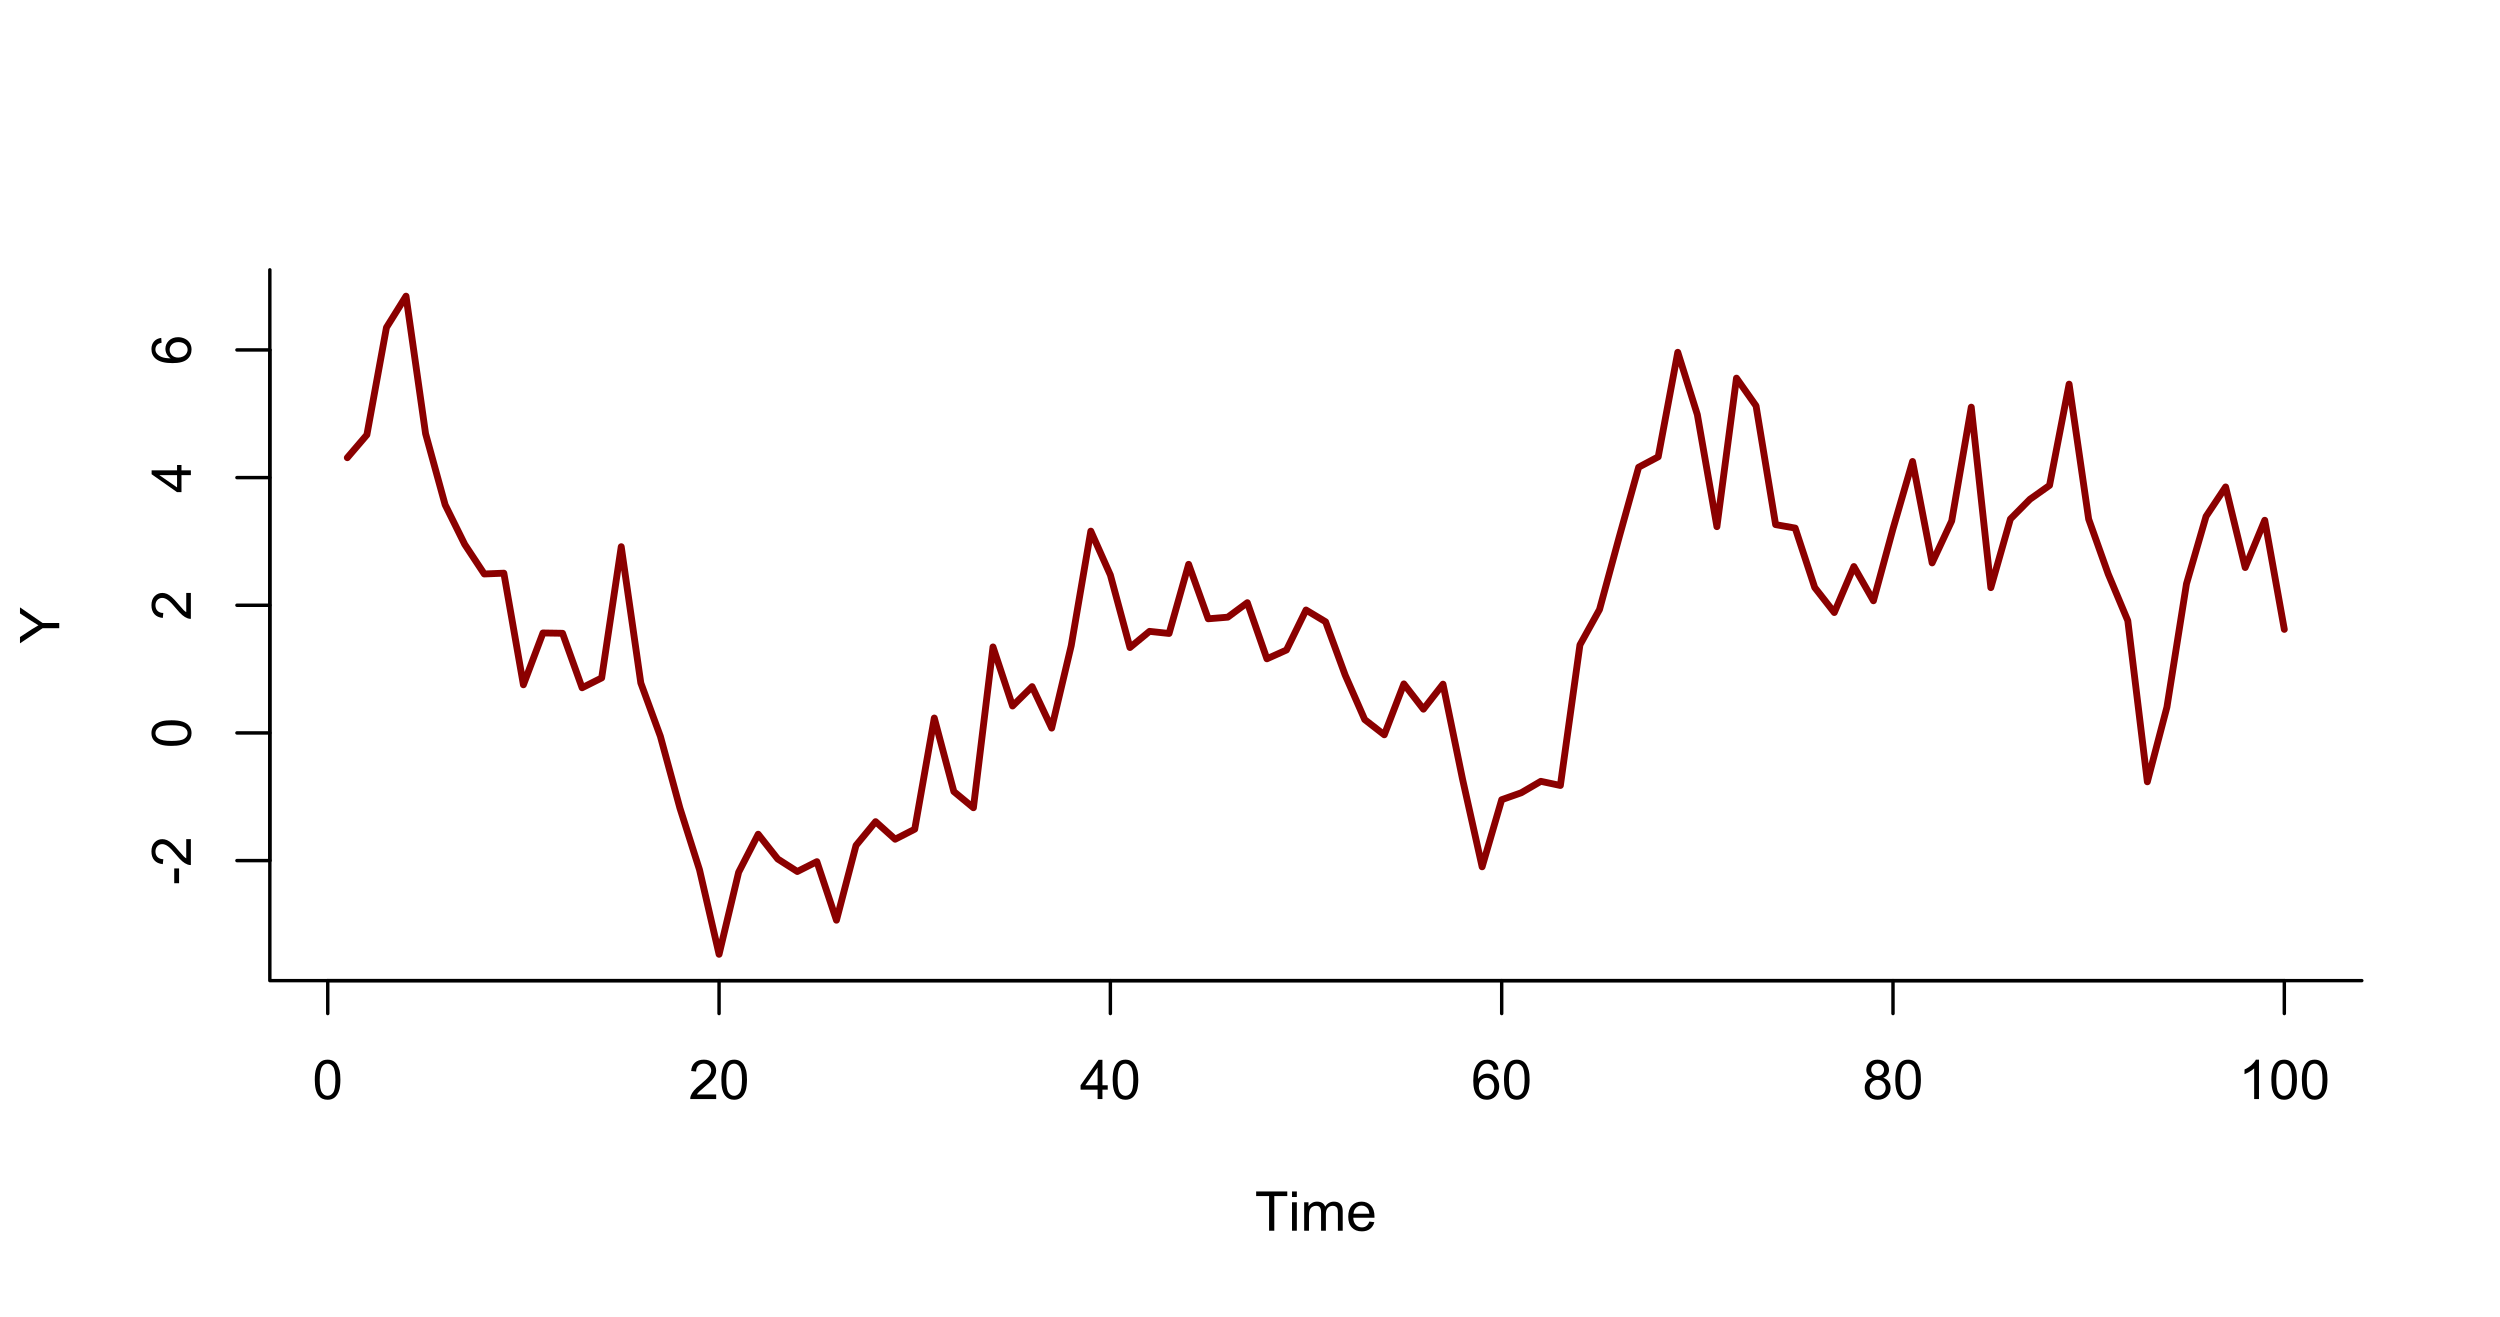
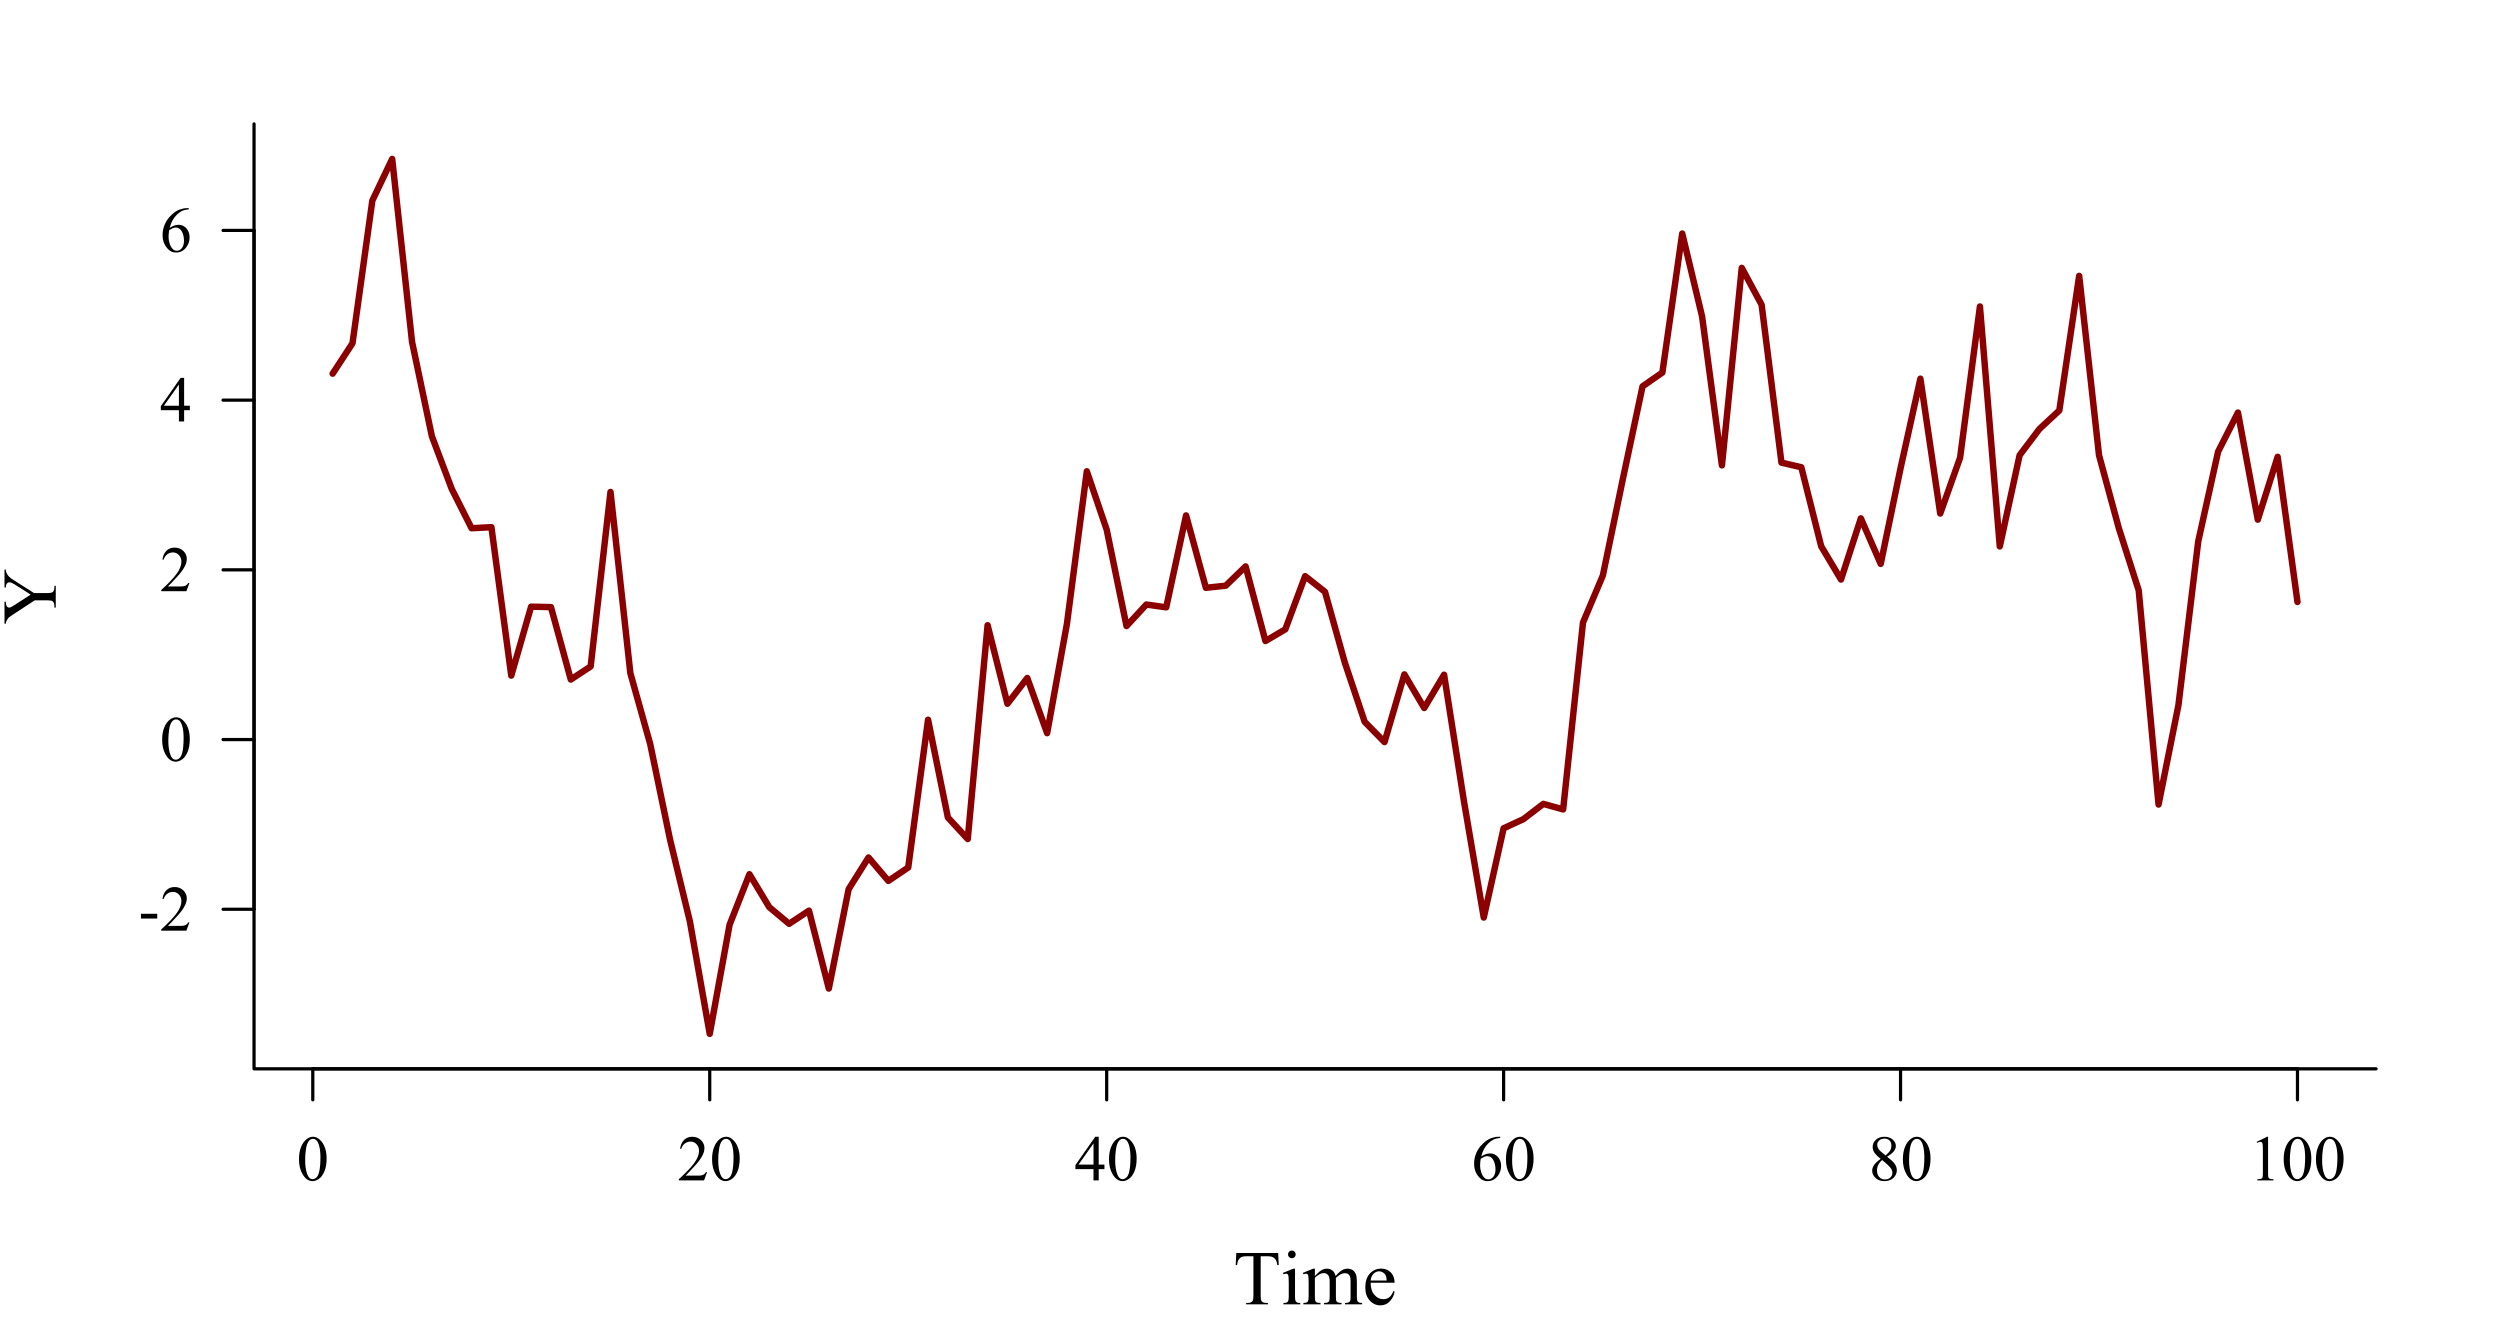
- <svg xmlns="http://www.w3.org/2000/svg" xmlns:xlink="http://www.w3.org/1999/xlink" width="547pt" height="288pt" viewBox="0 0 547 288" version="1.1">
+ <svg xmlns="http://www.w3.org/2000/svg" xmlns:xlink="http://www.w3.org/1999/xlink" width="581pt" height="306pt" viewBox="0 0 581 306" version="1.1">
  <defs>
    <g>
      <symbol overflow="visible" id="glyph0-0">
-         <path style="stroke:none;" d="M 1.5 0 L 1.5 -7.5 L 7.5 -7.5 L 7.5 0 Z M 1.688 -0.188 L 7.312 -0.188 L 7.312 -7.312 L 1.688 -7.312 Z M 1.688 -0.188 " />
+         <path style="stroke:none;" d="M 2.496 0 L 2.496 -11.25 L 11.496 -11.25 L 11.496 0 Z M 2.777 -0.281 L 11.215 -0.281 L 11.215 -10.969 L 2.777 -10.969 Z M 2.777 -0.281 " />
      </symbol>
      <symbol overflow="visible" id="glyph0-1">
-         <path style="stroke:none;" d="M 3.109 0 L 3.109 -7.578 L 0.281 -7.578 L 0.281 -8.59 L 7.09 -8.59 L 7.09 -7.578 L 4.25 -7.578 L 4.25 0 Z M 3.109 0 " />
+         <path style="stroke:none;" d="M 10.414 -11.918 L 10.547 -9.125 L 10.211 -9.125 C 10.145 -9.609 10.059 -9.961 9.949 -10.18 C 9.766 -10.516 9.523 -10.766 9.223 -10.93 C 8.922 -11.086 8.523 -11.168 8.031 -11.172 L 6.355 -11.172 L 6.355 -2.066 C 6.352 -1.332 6.43 -0.875 6.594 -0.695 C 6.812 -0.445 7.156 -0.32 7.621 -0.324 L 8.031 -0.324 L 8.031 0 L 2.98 0 L 2.98 -0.324 L 3.402 -0.324 C 3.902 -0.32 4.258 -0.473 4.473 -0.781 C 4.598 -0.965 4.664 -1.395 4.668 -2.066 L 4.668 -11.172 L 3.234 -11.172 C 2.676 -11.168 2.277 -11.125 2.047 -11.047 C 1.738 -10.934 1.48 -10.723 1.266 -10.406 C 1.047 -10.086 0.918 -9.656 0.879 -9.125 L 0.547 -9.125 L 0.688 -11.918 Z M 10.414 -11.918 " />
      </symbol>
      <symbol overflow="visible" id="glyph0-2">
-         <path style="stroke:none;" d="M 0.797 -7.375 L 0.797 -8.59 L 1.852 -8.59 L 1.852 -7.375 Z M 0.797 0 L 0.797 -6.223 L 1.852 -6.223 L 1.852 0 Z M 0.797 0 " />
+         <path style="stroke:none;" d="M 2.609 -12.5 C 2.852 -12.496 3.062 -12.41 3.238 -12.238 C 3.41 -12.062 3.496 -11.852 3.5 -11.609 C 3.496 -11.359 3.41 -11.148 3.238 -10.977 C 3.062 -10.797 2.852 -10.711 2.609 -10.715 C 2.359 -10.711 2.148 -10.797 1.977 -10.977 C 1.797 -11.148 1.711 -11.359 1.715 -11.609 C 1.711 -11.852 1.797 -12.062 1.973 -12.238 C 2.145 -12.41 2.355 -12.496 2.609 -12.5 Z M 3.34 -8.289 L 3.34 -1.82 C 3.34 -1.312 3.375 -0.977 3.449 -0.812 C 3.52 -0.645 3.629 -0.52 3.773 -0.438 C 3.918 -0.355 4.18 -0.316 4.562 -0.316 L 4.562 0 L 0.648 0 L 0.648 -0.316 C 1.039 -0.316 1.305 -0.352 1.441 -0.43 C 1.574 -0.504 1.68 -0.633 1.762 -0.809 C 1.84 -0.98 1.879 -1.316 1.883 -1.82 L 1.883 -4.922 C 1.879 -5.793 1.852 -6.355 1.801 -6.617 C 1.758 -6.801 1.695 -6.934 1.609 -7.008 C 1.52 -7.078 1.398 -7.113 1.25 -7.117 C 1.078 -7.113 0.879 -7.07 0.648 -6.988 L 0.527 -7.305 L 2.953 -8.289 Z M 3.34 -8.289 " />
      </symbol>
      <symbol overflow="visible" id="glyph0-3">
-         <path style="stroke:none;" d="M 0.789 0 L 0.789 -6.223 L 1.734 -6.223 L 1.734 -5.352 C 1.93 -5.648 2.188 -5.895 2.512 -6.082 C 2.836 -6.27 3.207 -6.363 3.621 -6.363 C 4.082 -6.363 4.457 -6.266 4.754 -6.074 C 5.043 -5.883 5.254 -5.617 5.379 -5.273 C 5.871 -6 6.512 -6.363 7.301 -6.363 C 7.918 -6.363 8.391 -6.191 8.723 -5.848 C 9.055 -5.504 9.223 -4.977 9.223 -4.273 L 9.223 0 L 8.172 0 L 8.172 -3.922 C 8.168 -4.34 8.133 -4.645 8.07 -4.832 C 8 -5.016 7.879 -5.164 7.699 -5.277 C 7.52 -5.391 7.309 -5.449 7.066 -5.449 C 6.629 -5.449 6.266 -5.301 5.977 -5.012 C 5.688 -4.719 5.543 -4.254 5.543 -3.617 L 5.543 0 L 4.488 0 L 4.488 -4.043 C 4.488 -4.512 4.402 -4.863 4.23 -5.098 C 4.059 -5.332 3.777 -5.449 3.387 -5.449 C 3.09 -5.449 2.812 -5.371 2.562 -5.215 C 2.309 -5.059 2.129 -4.828 2.016 -4.527 C 1.898 -4.227 1.84 -3.793 1.844 -3.227 L 1.844 0 Z M 0.789 0 " />
+         <path style="stroke:none;" d="M 2.953 -6.574 C 3.539 -7.16 3.883 -7.496 3.992 -7.586 C 4.25 -7.805 4.535 -7.977 4.844 -8.102 C 5.145 -8.223 5.445 -8.285 5.75 -8.289 C 6.25 -8.285 6.684 -8.137 7.047 -7.848 C 7.41 -7.551 7.652 -7.129 7.777 -6.574 C 8.379 -7.277 8.891 -7.738 9.305 -7.957 C 9.719 -8.176 10.145 -8.285 10.59 -8.289 C 11.016 -8.285 11.398 -8.176 11.73 -7.957 C 12.059 -7.738 12.32 -7.379 12.516 -6.883 C 12.645 -6.539 12.707 -6.004 12.711 -5.281 L 12.711 -1.82 C 12.707 -1.312 12.746 -0.965 12.824 -0.781 C 12.879 -0.648 12.988 -0.539 13.148 -0.453 C 13.305 -0.359 13.562 -0.316 13.922 -0.316 L 13.922 0 L 9.949 0 L 9.949 -0.316 L 10.117 -0.316 C 10.457 -0.316 10.727 -0.383 10.926 -0.52 C 11.055 -0.609 11.152 -0.758 11.215 -0.969 C 11.238 -1.062 11.25 -1.348 11.25 -1.82 L 11.25 -5.281 C 11.25 -5.934 11.168 -6.398 11.012 -6.672 C 10.781 -7.043 10.418 -7.23 9.914 -7.234 C 9.602 -7.23 9.289 -7.152 8.977 -7 C 8.664 -6.84 8.285 -6.551 7.84 -6.133 L 7.82 -6.039 L 7.84 -5.66 L 7.84 -1.82 C 7.84 -1.266 7.867 -0.922 7.93 -0.789 C 7.988 -0.652 8.105 -0.539 8.277 -0.453 C 8.445 -0.359 8.734 -0.316 9.148 -0.316 L 9.148 0 L 5.078 0 L 5.078 -0.316 C 5.523 -0.316 5.832 -0.367 6 -0.473 C 6.164 -0.578 6.277 -0.738 6.344 -0.949 C 6.371 -1.047 6.387 -1.336 6.391 -1.82 L 6.391 -5.281 C 6.387 -5.934 6.289 -6.406 6.102 -6.695 C 5.836 -7.066 5.477 -7.254 5.02 -7.258 C 4.699 -7.254 4.387 -7.168 4.078 -7.004 C 3.59 -6.742 3.215 -6.453 2.953 -6.133 L 2.953 -1.82 C 2.953 -1.289 2.988 -0.945 3.062 -0.789 C 3.133 -0.629 3.242 -0.512 3.387 -0.434 C 3.527 -0.355 3.816 -0.316 4.262 -0.316 L 4.262 0 L 0.281 0 L 0.281 -0.316 C 0.648 -0.316 0.906 -0.355 1.055 -0.434 C 1.199 -0.512 1.309 -0.637 1.387 -0.812 C 1.461 -0.98 1.5 -1.316 1.504 -1.82 L 1.504 -4.895 C 1.5 -5.777 1.473 -6.352 1.422 -6.609 C 1.379 -6.801 1.316 -6.934 1.23 -7.008 C 1.141 -7.078 1.02 -7.113 0.871 -7.117 C 0.703 -7.113 0.508 -7.07 0.281 -6.988 L 0.148 -7.305 L 2.574 -8.289 L 2.953 -8.289 Z M 2.953 -6.574 " />
      </symbol>
      <symbol overflow="visible" id="glyph0-4">
-         <path style="stroke:none;" d="M 5.051 -2.004 L 6.141 -1.867 C 5.969 -1.23 5.648 -0.738 5.184 -0.387 C 4.719 -0.035 4.125 0.141 3.406 0.141 C 2.492 0.141 1.77 -0.137 1.238 -0.699 C 0.699 -1.254 0.434 -2.043 0.438 -3.059 C 0.434 -4.105 0.703 -4.918 1.246 -5.496 C 1.781 -6.074 2.48 -6.363 3.344 -6.363 C 4.176 -6.363 4.855 -6.078 5.383 -5.512 C 5.91 -4.945 6.176 -4.148 6.176 -3.125 C 6.176 -3.059 6.172 -2.965 6.172 -2.844 L 1.531 -2.844 C 1.562 -2.156 1.758 -1.633 2.109 -1.27 C 2.457 -0.906 2.891 -0.727 3.41 -0.727 C 3.797 -0.727 4.125 -0.828 4.402 -1.031 C 4.672 -1.234 4.891 -1.559 5.051 -2.004 Z M 1.586 -3.711 L 5.062 -3.711 C 5.016 -4.227 4.883 -4.621 4.664 -4.887 C 4.328 -5.293 3.891 -5.496 3.359 -5.496 C 2.871 -5.496 2.465 -5.332 2.137 -5.008 C 1.805 -4.684 1.621 -4.25 1.586 -3.711 Z M 1.586 -3.711 " />
-       </symbol>
-       <symbol overflow="visible" id="glyph0-5">
-         <path style="stroke:none;" d="M 0.5 -4.234 C 0.496 -5.246 0.602 -6.062 0.812 -6.688 C 1.02 -7.305 1.328 -7.785 1.742 -8.121 C 2.148 -8.457 2.668 -8.625 3.297 -8.625 C 3.758 -8.625 4.164 -8.531 4.512 -8.348 C 4.855 -8.16 5.141 -7.891 5.371 -7.543 C 5.594 -7.191 5.773 -6.766 5.906 -6.266 C 6.035 -5.762 6.098 -5.086 6.102 -4.234 C 6.098 -3.227 5.996 -2.414 5.789 -1.797 C 5.578 -1.176 5.266 -0.695 4.859 -0.359 C 4.445 -0.02 3.926 0.145 3.297 0.148 C 2.465 0.145 1.816 -0.148 1.348 -0.742 C 0.781 -1.457 0.496 -2.621 0.5 -4.234 Z M 1.582 -4.234 C 1.582 -2.824 1.746 -1.887 2.074 -1.418 C 2.402 -0.949 2.809 -0.715 3.297 -0.719 C 3.777 -0.715 4.184 -0.949 4.52 -1.422 C 4.848 -1.887 5.016 -2.824 5.016 -4.234 C 5.016 -5.648 4.848 -6.59 4.52 -7.055 C 4.184 -7.516 3.773 -7.746 3.289 -7.75 C 2.801 -7.746 2.414 -7.543 2.125 -7.137 C 1.762 -6.613 1.582 -5.645 1.582 -4.234 Z M 1.582 -4.234 " />
-       </symbol>
-       <symbol overflow="visible" id="glyph0-6">
-         <path style="stroke:none;" d="M 6.039 -1.016 L 6.039 0 L 0.363 0 C 0.355 -0.254 0.395 -0.496 0.484 -0.734 C 0.629 -1.117 0.859 -1.5 1.18 -1.875 C 1.492 -2.25 1.953 -2.684 2.562 -3.176 C 3.492 -3.941 4.125 -4.547 4.453 -4.992 C 4.781 -5.438 4.945 -5.859 4.945 -6.266 C 4.945 -6.68 4.793 -7.031 4.496 -7.32 C 4.191 -7.602 3.805 -7.746 3.328 -7.75 C 2.82 -7.746 2.414 -7.594 2.109 -7.293 C 1.805 -6.984 1.648 -6.562 1.648 -6.031 L 0.562 -6.141 C 0.633 -6.945 0.91 -7.559 1.398 -7.988 C 1.879 -8.41 2.531 -8.625 3.352 -8.625 C 4.172 -8.625 4.824 -8.395 5.309 -7.938 C 5.789 -7.48 6.027 -6.914 6.031 -6.242 C 6.027 -5.895 5.957 -5.559 5.82 -5.227 C 5.676 -4.891 5.441 -4.539 5.117 -4.176 C 4.789 -3.805 4.25 -3.301 3.492 -2.664 C 2.859 -2.129 2.453 -1.77 2.273 -1.582 C 2.094 -1.395 1.945 -1.203 1.828 -1.016 Z M 6.039 -1.016 " />
-       </symbol>
-       <symbol overflow="visible" id="glyph0-7">
-         <path style="stroke:none;" d="M 3.879 0 L 3.879 -2.055 L 0.152 -2.055 L 0.152 -3.023 L 4.07 -8.59 L 4.934 -8.59 L 4.934 -3.023 L 6.094 -3.023 L 6.094 -2.055 L 4.934 -2.055 L 4.934 0 Z M 3.879 -3.023 L 3.879 -6.898 L 1.188 -3.023 Z M 3.879 -3.023 " />
-       </symbol>
-       <symbol overflow="visible" id="glyph0-8">
-         <path style="stroke:none;" d="M 5.969 -6.484 L 4.922 -6.406 C 4.828 -6.812 4.695 -7.113 4.523 -7.305 C 4.234 -7.605 3.883 -7.758 3.469 -7.758 C 3.133 -7.758 2.836 -7.664 2.586 -7.477 C 2.25 -7.234 1.988 -6.879 1.797 -6.414 C 1.605 -5.949 1.508 -5.289 1.5 -4.43 C 1.754 -4.812 2.062 -5.098 2.434 -5.289 C 2.797 -5.473 3.184 -5.566 3.586 -5.57 C 4.289 -5.566 4.887 -5.309 5.383 -4.793 C 5.875 -4.277 6.121 -3.609 6.125 -2.789 C 6.121 -2.25 6.004 -1.746 5.773 -1.285 C 5.539 -0.82 5.223 -0.469 4.816 -0.223 C 4.41 0.023 3.949 0.145 3.434 0.148 C 2.555 0.145 1.836 -0.176 1.285 -0.82 C 0.727 -1.469 0.449 -2.535 0.453 -4.02 C 0.449 -5.676 0.758 -6.883 1.371 -7.641 C 1.902 -8.297 2.621 -8.625 3.531 -8.625 C 4.207 -8.625 4.762 -8.434 5.195 -8.055 C 5.625 -7.676 5.883 -7.152 5.969 -6.484 Z M 1.664 -2.781 C 1.664 -2.418 1.738 -2.07 1.895 -1.738 C 2.043 -1.406 2.262 -1.152 2.543 -0.98 C 2.82 -0.801 3.109 -0.715 3.414 -0.719 C 3.859 -0.715 4.242 -0.895 4.566 -1.258 C 4.883 -1.613 5.043 -2.102 5.047 -2.727 C 5.043 -3.316 4.887 -3.785 4.57 -4.129 C 4.25 -4.469 3.852 -4.641 3.375 -4.641 C 2.898 -4.641 2.492 -4.469 2.16 -4.129 C 1.828 -3.785 1.664 -3.336 1.664 -2.781 Z M 1.664 -2.781 " />
-       </symbol>
-       <symbol overflow="visible" id="glyph0-9">
-         <path style="stroke:none;" d="M 2.121 -4.656 C 1.684 -4.816 1.359 -5.047 1.148 -5.344 C 0.938 -5.641 0.832 -5.996 0.832 -6.41 C 0.832 -7.035 1.055 -7.559 1.504 -7.984 C 1.953 -8.41 2.551 -8.625 3.297 -8.625 C 4.043 -8.625 4.648 -8.406 5.109 -7.973 C 5.566 -7.535 5.793 -7.004 5.797 -6.383 C 5.793 -5.977 5.688 -5.629 5.48 -5.34 C 5.27 -5.043 4.953 -4.816 4.531 -4.656 C 5.055 -4.48 5.457 -4.203 5.734 -3.824 C 6.008 -3.438 6.145 -2.98 6.148 -2.453 C 6.145 -1.715 5.887 -1.098 5.367 -0.602 C 4.844 -0.102 4.16 0.145 3.316 0.148 C 2.469 0.145 1.785 -0.102 1.266 -0.605 C 0.742 -1.105 0.48 -1.734 0.484 -2.484 C 0.48 -3.039 0.621 -3.504 0.91 -3.887 C 1.191 -4.262 1.598 -4.52 2.121 -4.656 Z M 1.91 -6.445 C 1.91 -6.039 2.039 -5.707 2.301 -5.449 C 2.562 -5.191 2.902 -5.062 3.32 -5.062 C 3.723 -5.062 4.055 -5.188 4.32 -5.445 C 4.578 -5.695 4.711 -6.012 4.711 -6.387 C 4.711 -6.773 4.574 -7.098 4.309 -7.363 C 4.035 -7.625 3.703 -7.758 3.312 -7.758 C 2.906 -7.758 2.574 -7.629 2.309 -7.371 C 2.043 -7.113 1.91 -6.805 1.91 -6.445 Z M 1.57 -2.477 C 1.57 -2.176 1.641 -1.887 1.785 -1.605 C 1.926 -1.324 2.137 -1.105 2.422 -0.949 C 2.699 -0.793 3.004 -0.715 3.328 -0.719 C 3.832 -0.715 4.246 -0.879 4.578 -1.207 C 4.902 -1.531 5.066 -1.941 5.07 -2.445 C 5.066 -2.945 4.898 -3.367 4.562 -3.703 C 4.223 -4.035 3.801 -4.199 3.293 -4.203 C 2.793 -4.199 2.379 -4.035 2.059 -3.711 C 1.73 -3.379 1.57 -2.969 1.57 -2.477 Z M 1.57 -2.477 " />
-       </symbol>
-       <symbol overflow="visible" id="glyph0-10">
-         <path style="stroke:none;" d="M 4.469 0 L 3.414 0 L 3.414 -6.719 C 3.16 -6.477 2.828 -6.234 2.414 -5.996 C 2 -5.75 1.629 -5.57 1.305 -5.449 L 1.305 -6.469 C 1.895 -6.742 2.41 -7.078 2.852 -7.477 C 3.293 -7.871 3.605 -8.254 3.789 -8.625 L 4.469 -8.625 Z M 4.469 0 " />
+         <path style="stroke:none;" d="M 1.914 -5.02 C 1.906 -3.82 2.195 -2.883 2.785 -2.207 C 3.367 -1.523 4.059 -1.184 4.852 -1.188 C 5.375 -1.184 5.832 -1.328 6.227 -1.621 C 6.613 -1.906 6.941 -2.402 7.207 -3.109 L 7.48 -2.938 C 7.355 -2.129 6.996 -1.398 6.406 -0.742 C 5.812 -0.082 5.074 0.246 4.184 0.246 C 3.215 0.246 2.387 -0.129 1.699 -0.883 C 1.012 -1.633 0.668 -2.645 0.668 -3.922 C 0.668 -5.293 1.02 -6.367 1.727 -7.141 C 2.43 -7.91 3.316 -8.297 4.387 -8.297 C 5.285 -8.297 6.027 -7.996 6.609 -7.402 C 7.188 -6.805 7.477 -6.012 7.48 -5.02 Z M 1.914 -5.527 L 5.641 -5.527 C 5.609 -6.039 5.547 -6.402 5.457 -6.617 C 5.309 -6.941 5.09 -7.199 4.801 -7.391 C 4.508 -7.574 4.207 -7.668 3.895 -7.672 C 3.406 -7.668 2.969 -7.48 2.586 -7.105 C 2.199 -6.727 1.977 -6.199 1.914 -5.527 Z M 1.914 -5.527 " />
      </symbol>
      <symbol overflow="visible" id="glyph1-0">
-         <path style="stroke:none;" d="M 0 -1.5 L -7.5 -1.5 L -7.5 -7.5 L 0 -7.5 Z M -0.188 -1.688 L -0.188 -7.312 L -7.312 -7.312 L -7.312 -1.688 Z M -0.188 -1.688 " />
+         <path style="stroke:none;" d="M 0 -2.496 L -11.25 -2.496 L -11.25 -11.496 L 0 -11.496 Z M -0.281 -2.777 L -0.281 -11.215 L -10.969 -11.215 L -10.969 -2.777 Z M -0.281 -2.777 " />
      </symbol>
      <symbol overflow="visible" id="glyph1-1">
-         <path style="stroke:none;" d="M 0 -3.344 L -3.641 -3.348 L -8.59 -0.035 L -8.59 -1.418 L -6 -3.113 C -5.516 -3.422 -5.031 -3.715 -4.547 -3.984 C -4.992 -4.242 -5.496 -4.555 -6.062 -4.922 L -8.59 -6.586 L -8.59 -7.91 L -3.637 -4.484 L 0 -4.484 Z M 0 -3.344 " />
+         <path style="stroke:none;" d="M -11.918 -8.578 L -11.918 -12.734 L -11.594 -12.734 L -11.594 -12.508 C -11.59 -12.352 -11.523 -12.129 -11.391 -11.836 C -11.254 -11.543 -11.059 -11.277 -10.809 -11.039 C -10.555 -10.797 -10.145 -10.5 -9.578 -10.152 L -5.055 -7.277 L -2.066 -7.277 C -1.328 -7.277 -0.871 -7.359 -0.695 -7.523 C -0.445 -7.746 -0.32 -8.098 -0.324 -8.578 L -0.324 -8.965 L 0 -8.965 L 0 -3.902 L -0.324 -3.902 L -0.324 -4.324 C -0.32 -4.824 -0.473 -5.18 -0.781 -5.398 C -0.965 -5.523 -1.395 -5.59 -2.066 -5.59 L -4.887 -5.59 L -9.879 -2.32 C -10.465 -1.934 -10.828 -1.672 -10.977 -1.535 C -11.117 -1.395 -11.293 -1.105 -11.504 -0.676 C -11.559 -0.555 -11.59 -0.387 -11.594 -0.168 L -11.918 -0.168 L -11.918 -5.266 L -11.594 -5.266 L -11.594 -5 C -11.59 -4.723 -11.523 -4.473 -11.398 -4.242 C -11.266 -4.008 -11.074 -3.891 -10.82 -3.895 C -10.605 -3.891 -10.223 -4.07 -9.676 -4.43 L -5.836 -6.918 L -9.508 -9.254 C -10.059 -9.602 -10.469 -9.777 -10.742 -9.781 C -10.898 -9.777 -11.047 -9.734 -11.18 -9.652 C -11.309 -9.566 -11.41 -9.445 -11.484 -9.289 C -11.555 -9.129 -11.59 -8.895 -11.594 -8.578 Z M -11.918 -8.578 " />
      </symbol>
-       <symbol overflow="visible" id="glyph1-2">
-         <path style="stroke:none;" d="M -2.578 -0.383 L -3.641 -0.383 L -3.641 -3.621 L -2.578 -3.621 Z M -2.578 -0.383 " />
+       <symbol overflow="visible" id="glyph2-0">
+         <path style="stroke:none;" d="M 2.078 0 L 2.078 -9.375 L 9.578 -9.375 L 9.578 0 Z M 2.312 -0.234 L 9.344 -0.234 L 9.344 -9.141 L 2.312 -9.141 Z M 2.312 -0.234 " />
      </symbol>
-       <symbol overflow="visible" id="glyph1-3">
-         <path style="stroke:none;" d="M -1.012 -6.039 L 0 -6.039 L 0 -0.363 C -0.254 -0.355 -0.496 -0.395 -0.734 -0.488 C -1.117 -0.629 -1.5 -0.859 -1.875 -1.18 C -2.25 -1.496 -2.684 -1.957 -3.176 -2.562 C -3.941 -3.492 -4.547 -4.125 -4.992 -4.453 C -5.438 -4.781 -5.859 -4.945 -6.266 -4.945 C -6.68 -4.945 -7.031 -4.793 -7.32 -4.496 C -7.602 -4.195 -7.746 -3.809 -7.75 -3.328 C -7.746 -2.82 -7.594 -2.414 -7.293 -2.109 C -6.984 -1.805 -6.562 -1.648 -6.031 -1.648 L -6.141 -0.562 C -6.945 -0.637 -7.559 -0.914 -7.988 -1.402 C -8.41 -1.883 -8.625 -2.535 -8.625 -3.352 C -8.625 -4.176 -8.395 -4.828 -7.938 -5.309 C -7.48 -5.789 -6.914 -6.027 -6.242 -6.031 C -5.895 -6.027 -5.559 -5.957 -5.227 -5.82 C -4.891 -5.676 -4.539 -5.441 -4.176 -5.117 C -3.805 -4.789 -3.301 -4.25 -2.664 -3.492 C -2.129 -2.859 -1.77 -2.453 -1.582 -2.273 C -1.395 -2.094 -1.203 -1.945 -1.012 -1.828 Z M -1.012 -6.039 " />
+       <symbol overflow="visible" id="glyph2-1">
+         <path style="stroke:none;" d="M 0.543 -4.906 C 0.539 -6.035 0.711 -7.012 1.055 -7.832 C 1.395 -8.648 1.848 -9.258 2.418 -9.66 C 2.855 -9.977 3.309 -10.137 3.781 -10.137 C 4.539 -10.137 5.223 -9.746 5.828 -8.973 C 6.582 -8.008 6.961 -6.707 6.965 -5.062 C 6.961 -3.906 6.793 -2.926 6.465 -2.121 C 6.129 -1.316 5.707 -0.73 5.195 -0.367 C 4.676 -0.004 4.18 0.176 3.707 0.176 C 2.758 0.176 1.969 -0.383 1.34 -1.5 C 0.805 -2.441 0.539 -3.574 0.543 -4.906 Z M 1.977 -4.723 C 1.973 -3.355 2.145 -2.238 2.484 -1.375 C 2.758 -0.645 3.172 -0.281 3.727 -0.285 C 3.992 -0.281 4.266 -0.398 4.547 -0.641 C 4.828 -0.875 5.043 -1.273 5.191 -1.832 C 5.418 -2.668 5.531 -3.852 5.531 -5.383 C 5.531 -6.512 5.414 -7.457 5.18 -8.219 C 5 -8.777 4.77 -9.176 4.496 -9.41 C 4.293 -9.57 4.055 -9.648 3.773 -9.652 C 3.438 -9.648 3.141 -9.5 2.887 -9.207 C 2.531 -8.797 2.293 -8.16 2.168 -7.293 C 2.039 -6.422 1.973 -5.566 1.977 -4.723 Z M 1.977 -4.723 " />
      </symbol>
-       <symbol overflow="visible" id="glyph1-4">
-         <path style="stroke:none;" d="M -4.234 -0.5 C -5.246 -0.496 -6.062 -0.602 -6.688 -0.812 C -7.305 -1.02 -7.785 -1.328 -8.121 -1.742 C -8.457 -2.152 -8.625 -2.672 -8.625 -3.301 C -8.625 -3.758 -8.531 -4.164 -8.348 -4.512 C -8.16 -4.859 -7.891 -5.145 -7.543 -5.371 C -7.191 -5.594 -6.766 -5.773 -6.266 -5.906 C -5.762 -6.035 -5.086 -6.098 -4.234 -6.102 C -3.223 -6.098 -2.41 -5.996 -1.793 -5.789 C -1.176 -5.578 -0.695 -5.266 -0.359 -4.859 C -0.02 -4.445 0.145 -3.926 0.148 -3.297 C 0.145 -2.465 -0.148 -1.816 -0.742 -1.348 C -1.457 -0.781 -2.621 -0.496 -4.234 -0.5 Z M -4.234 -1.582 C -2.824 -1.582 -1.887 -1.746 -1.418 -2.074 C -0.949 -2.402 -0.715 -2.809 -0.719 -3.297 C -0.715 -3.777 -0.949 -4.184 -1.422 -4.52 C -1.887 -4.848 -2.824 -5.016 -4.234 -5.016 C -5.648 -5.016 -6.59 -4.848 -7.055 -4.52 C -7.516 -4.188 -7.746 -3.777 -7.75 -3.289 C -7.746 -2.801 -7.543 -2.414 -7.137 -2.129 C -6.613 -1.762 -5.645 -1.582 -4.234 -1.582 Z M -4.234 -1.582 " />
+       <symbol overflow="visible" id="glyph2-2">
+         <path style="stroke:none;" d="M 6.879 -1.91 L 6.18 0 L 0.32 0 L 0.32 -0.27 C 2.043 -1.84 3.258 -3.121 3.961 -4.121 C 4.664 -5.113 5.016 -6.027 5.016 -6.855 C 5.016 -7.484 4.82 -8 4.438 -8.406 C 4.047 -8.809 3.586 -9.012 3.055 -9.016 C 2.562 -9.012 2.125 -8.867 1.738 -8.586 C 1.348 -8.297 1.062 -7.879 0.879 -7.332 L 0.609 -7.332 C 0.727 -8.23 1.039 -8.926 1.547 -9.41 C 2.055 -9.895 2.684 -10.137 3.441 -10.137 C 4.246 -10.137 4.922 -9.875 5.461 -9.359 C 6 -8.84 6.27 -8.23 6.27 -7.531 C 6.27 -7.023 6.152 -6.52 5.918 -6.02 C 5.555 -5.227 4.969 -4.391 4.16 -3.508 C 2.941 -2.176 2.18 -1.375 1.883 -1.105 L 4.477 -1.105 C 5 -1.102 5.367 -1.121 5.582 -1.164 C 5.793 -1.199 5.984 -1.277 6.156 -1.402 C 6.324 -1.52 6.473 -1.691 6.605 -1.91 Z M 6.879 -1.91 " />
      </symbol>
-       <symbol overflow="visible" id="glyph1-5">
-         <path style="stroke:none;" d="M 0 -3.879 L -2.055 -3.879 L -2.055 -0.152 L -3.023 -0.152 L -8.59 -4.074 L -8.59 -4.934 L -3.023 -4.934 L -3.023 -6.094 L -2.055 -6.094 L -2.055 -4.934 L 0 -4.934 Z M -3.023 -3.879 L -6.898 -3.879 L -3.023 -1.191 Z M -3.023 -3.879 " />
+       <symbol overflow="visible" id="glyph2-3">
+         <path style="stroke:none;" d="M 6.98 -3.664 L 6.98 -2.621 L 5.648 -2.621 L 5.648 0 L 4.438 0 L 4.438 -2.621 L 0.234 -2.621 L 0.234 -3.559 L 4.84 -10.137 L 5.648 -10.137 L 5.648 -3.664 Z M 4.438 -3.664 L 4.438 -8.59 L 0.953 -3.664 Z M 4.438 -3.664 " />
      </symbol>
-       <symbol overflow="visible" id="glyph1-6">
-         <path style="stroke:none;" d="M -6.484 -5.969 L -6.406 -4.922 C -6.812 -4.828 -7.113 -4.695 -7.305 -4.523 C -7.605 -4.238 -7.758 -3.887 -7.758 -3.469 C -7.758 -3.133 -7.664 -2.836 -7.477 -2.586 C -7.234 -2.25 -6.879 -1.988 -6.414 -1.797 C -5.949 -1.605 -5.289 -1.508 -4.43 -1.5 C -4.812 -1.754 -5.098 -2.062 -5.289 -2.434 C -5.473 -2.797 -5.566 -3.184 -5.57 -3.586 C -5.566 -4.289 -5.309 -4.887 -4.793 -5.383 C -4.277 -5.875 -3.609 -6.121 -2.789 -6.125 C -2.25 -6.121 -1.746 -6.004 -1.285 -5.773 C -0.816 -5.539 -0.461 -5.223 -0.219 -4.816 C 0.027 -4.41 0.145 -3.949 0.148 -3.434 C 0.145 -2.555 -0.176 -1.836 -0.82 -1.285 C -1.469 -0.727 -2.535 -0.449 -4.02 -0.453 C -5.676 -0.449 -6.883 -0.758 -7.641 -1.371 C -8.297 -1.906 -8.625 -2.625 -8.625 -3.535 C -8.625 -4.207 -8.434 -4.762 -8.055 -5.195 C -7.676 -5.625 -7.152 -5.883 -6.484 -5.969 Z M -2.781 -1.664 C -2.418 -1.664 -2.07 -1.738 -1.738 -1.895 C -1.406 -2.043 -1.152 -2.262 -0.98 -2.543 C -0.801 -2.82 -0.715 -3.109 -0.719 -3.414 C -0.715 -3.859 -0.895 -4.242 -1.258 -4.566 C -1.613 -4.883 -2.102 -5.043 -2.723 -5.047 C -3.312 -5.043 -3.781 -4.887 -4.125 -4.57 C -4.469 -4.25 -4.641 -3.852 -4.641 -3.375 C -4.641 -2.898 -4.469 -2.492 -4.129 -2.16 C -3.785 -1.828 -3.336 -1.664 -2.781 -1.664 Z M -2.781 -1.664 " />
+       <symbol overflow="visible" id="glyph2-4">
+         <path style="stroke:none;" d="M 6.723 -10.137 L 6.723 -9.867 C 6.074 -9.801 5.551 -9.672 5.145 -9.48 C 4.738 -9.285 4.336 -8.988 3.938 -8.598 C 3.539 -8.199 3.207 -7.758 2.945 -7.273 C 2.684 -6.785 2.465 -6.211 2.293 -5.543 C 2.992 -6.027 3.699 -6.27 4.41 -6.27 C 5.086 -6.27 5.672 -5.996 6.172 -5.449 C 6.668 -4.902 6.918 -4.199 6.922 -3.34 C 6.918 -2.508 6.668 -1.75 6.168 -1.07 C 5.559 -0.238 4.758 0.176 3.766 0.176 C 3.082 0.176 2.504 -0.047 2.035 -0.5 C 1.105 -1.367 0.645 -2.5 0.645 -3.898 C 0.645 -4.781 0.82 -5.625 1.18 -6.43 C 1.531 -7.227 2.043 -7.938 2.707 -8.562 C 3.367 -9.18 4 -9.598 4.605 -9.812 C 5.211 -10.027 5.773 -10.137 6.297 -10.137 Z M 2.168 -5.008 C 2.078 -4.348 2.031 -3.816 2.035 -3.414 C 2.031 -2.941 2.117 -2.434 2.293 -1.887 C 2.465 -1.336 2.727 -0.898 3.07 -0.578 C 3.316 -0.348 3.617 -0.234 3.977 -0.234 C 4.398 -0.234 4.777 -0.434 5.113 -0.836 C 5.445 -1.234 5.613 -1.805 5.617 -2.547 C 5.613 -3.379 5.445 -4.102 5.117 -4.715 C 4.781 -5.324 4.312 -5.629 3.707 -5.633 C 3.52 -5.629 3.32 -5.59 3.109 -5.516 C 2.895 -5.434 2.582 -5.266 2.168 -5.008 Z M 2.168 -5.008 " />
+       </symbol>
+       <symbol overflow="visible" id="glyph2-5">
+         <path style="stroke:none;" d="M 2.879 -5.004 C 2.09 -5.645 1.586 -6.16 1.359 -6.555 C 1.133 -6.941 1.02 -7.348 1.02 -7.77 C 1.02 -8.414 1.266 -8.969 1.766 -9.438 C 2.258 -9.902 2.922 -10.137 3.75 -10.137 C 4.551 -10.137 5.195 -9.918 5.684 -9.484 C 6.168 -9.047 6.41 -8.551 6.414 -8 C 6.41 -7.625 6.277 -7.246 6.02 -6.863 C 5.754 -6.473 5.207 -6.02 4.371 -5.5 C 5.23 -4.832 5.797 -4.309 6.078 -3.934 C 6.445 -3.434 6.633 -2.91 6.637 -2.359 C 6.633 -1.66 6.367 -1.062 5.836 -0.566 C 5.305 -0.07 4.605 0.176 3.742 0.176 C 2.797 0.176 2.062 -0.117 1.539 -0.711 C 1.113 -1.18 0.902 -1.699 0.906 -2.262 C 0.902 -2.699 1.051 -3.133 1.348 -3.57 C 1.645 -4 2.152 -4.48 2.879 -5.004 Z M 4.027 -5.785 C 4.609 -6.309 4.98 -6.727 5.141 -7.035 C 5.293 -7.336 5.371 -7.68 5.375 -8.07 C 5.371 -8.578 5.227 -8.98 4.941 -9.273 C 4.652 -9.562 4.262 -9.707 3.766 -9.711 C 3.262 -9.707 2.855 -9.562 2.547 -9.277 C 2.23 -8.988 2.074 -8.652 2.078 -8.27 C 2.074 -8.012 2.141 -7.758 2.273 -7.504 C 2.402 -7.25 2.586 -7.008 2.828 -6.781 Z M 3.223 -4.723 C 2.816 -4.379 2.516 -4.004 2.32 -3.605 C 2.125 -3.199 2.027 -2.766 2.027 -2.301 C 2.027 -1.668 2.199 -1.164 2.543 -0.785 C 2.887 -0.406 3.324 -0.215 3.859 -0.219 C 4.387 -0.215 4.809 -0.363 5.125 -0.664 C 5.441 -0.961 5.602 -1.324 5.602 -1.75 C 5.602 -2.098 5.508 -2.414 5.324 -2.695 C 4.977 -3.211 4.277 -3.887 3.223 -4.723 Z M 3.223 -4.723 " />
+       </symbol>
+       <symbol overflow="visible" id="glyph2-6">
+         <path style="stroke:none;" d="M 1.758 -8.957 L 4.176 -10.137 L 4.418 -10.137 L 4.418 -1.75 C 4.418 -1.191 4.438 -0.844 4.484 -0.707 C 4.527 -0.57 4.625 -0.465 4.773 -0.395 C 4.918 -0.316 5.215 -0.277 5.668 -0.27 L 5.668 0 L 1.934 0 L 1.934 -0.27 C 2.402 -0.277 2.703 -0.316 2.84 -0.391 C 2.977 -0.461 3.07 -0.555 3.125 -0.676 C 3.176 -0.793 3.203 -1.152 3.207 -1.75 L 3.207 -7.113 C 3.203 -7.832 3.18 -8.293 3.133 -8.504 C 3.098 -8.656 3.035 -8.773 2.945 -8.848 C 2.855 -8.918 2.746 -8.953 2.621 -8.957 C 2.438 -8.953 2.188 -8.879 1.867 -8.73 Z M 1.758 -8.957 " />
+       </symbol>
+       <symbol overflow="visible" id="glyph2-7">
+         <path style="stroke:none;" d="M 0.609 -3.918 L 4.395 -3.918 L 4.395 -2.812 L 0.609 -2.812 Z M 0.609 -3.918 " />
      </symbol>
    </g>
  </defs>
  <g id="surface39">
-     <rect x="0" y="0" width="547" height="288" style="fill:rgb(100%,100%,100%);fill-opacity:1;stroke:none;" />
-     <path style="fill:none;stroke-width:1.5;stroke-linecap:round;stroke-linejoin:round;stroke:rgb(54.51%,0%,0%);stroke-opacity:1;stroke-miterlimit:10;" d="M 75.992 100.145 L 80.273 95.141 L 84.555 71.66 L 88.836 64.801 L 93.117 94.891 L 97.398 110.449 L 101.68 119.109 L 105.961 125.586 L 110.242 125.41 L 114.52 149.836 L 118.801 138.492 L 123.082 138.562 L 127.363 150.484 L 131.645 148.332 L 135.926 119.617 L 140.207 149.43 L 144.488 161.102 L 148.77 176.824 L 153.051 190.297 L 157.332 208.801 L 161.613 190.848 L 165.895 182.527 L 170.172 187.949 L 174.453 190.688 L 178.734 188.527 L 183.016 201.344 L 187.297 184.977 L 191.578 179.777 L 195.859 183.625 L 200.141 181.426 L 204.422 157.105 L 208.703 173.191 L 212.984 176.738 L 217.266 141.547 L 221.547 154.473 L 225.824 150.234 L 230.105 159.312 L 234.387 141.262 L 238.668 116.211 L 242.949 125.816 L 247.23 141.68 L 251.512 138.141 L 255.793 138.602 L 260.074 123.473 L 264.355 135.391 L 268.637 135.039 L 272.918 131.867 L 277.199 144.148 L 281.48 142.223 L 285.758 133.469 L 290.039 136.047 L 294.32 147.699 L 298.602 157.449 L 302.883 160.777 L 307.164 149.637 L 311.445 155.168 L 315.727 149.691 L 320.008 170.5 L 324.289 189.66 L 328.57 174.973 L 332.852 173.457 L 337.133 170.953 L 341.41 171.863 L 345.691 141.102 L 349.973 133.363 L 354.254 117.605 L 358.535 102.23 L 362.816 99.957 L 367.098 77.082 L 371.379 90.719 L 375.66 115.238 L 379.941 82.734 L 384.223 88.805 L 388.504 114.789 L 392.785 115.543 L 397.062 128.547 L 401.344 134.023 L 405.625 123.957 L 409.906 131.449 L 414.188 115.703 L 418.469 100.969 L 422.75 123.164 L 427.031 113.98 L 431.312 89.086 L 435.594 128.578 L 439.875 113.562 L 444.156 109.238 L 448.438 106.203 L 452.719 84.051 L 456.996 113.574 L 461.277 125.594 L 465.559 135.805 L 469.84 171.059 L 474.121 154.73 L 478.402 127.742 L 482.684 112.984 L 486.965 106.543 L 491.246 124.176 L 495.527 113.832 L 499.809 137.707 " />
+     <rect x="0" y="0" width="581" height="306" style="fill:rgb(100%,100%,100%);fill-opacity:1;stroke:none;" />
+     <path style="fill:none;stroke-width:1.5;stroke-linecap:round;stroke-linejoin:round;stroke:rgb(54.51%,0%,0%);stroke-opacity:1;stroke-miterlimit:10;" d="M 77.305 86.84 L 81.918 79.777 L 86.531 46.621 L 91.141 36.934 L 95.754 79.422 L 100.367 101.391 L 104.98 113.621 L 109.594 122.762 L 114.203 122.516 L 118.816 157.004 L 123.43 140.988 L 128.043 141.09 L 132.652 157.922 L 137.266 154.883 L 141.879 114.336 L 146.492 156.434 L 151.105 172.914 L 155.715 195.113 L 160.328 214.141 L 164.941 240.266 L 169.555 214.914 L 174.168 203.168 L 178.777 210.824 L 183.391 214.691 L 188.004 211.641 L 192.617 229.738 L 197.227 206.629 L 201.84 199.285 L 206.453 204.719 L 211.066 201.613 L 215.68 167.27 L 220.289 189.988 L 224.902 194.992 L 229.516 145.305 L 234.129 163.551 L 238.738 157.57 L 243.352 170.387 L 247.965 144.902 L 252.578 109.527 L 257.191 123.09 L 261.801 145.492 L 266.414 140.492 L 271.027 141.145 L 275.641 119.785 L 280.25 136.609 L 284.863 136.113 L 289.477 131.633 L 294.09 148.973 L 298.703 146.258 L 303.312 133.898 L 307.926 137.539 L 312.539 153.992 L 317.152 167.754 L 321.762 172.457 L 326.375 156.727 L 330.988 164.539 L 335.602 156.801 L 340.215 186.184 L 344.824 213.238 L 349.438 192.5 L 354.051 190.359 L 358.664 186.824 L 363.273 188.109 L 367.887 144.672 L 372.5 133.75 L 377.113 111.496 L 381.727 89.785 L 386.336 86.578 L 390.949 54.277 L 395.562 73.531 L 400.176 108.156 L 404.785 62.258 L 409.398 70.828 L 414.012 107.52 L 418.625 108.586 L 423.238 126.949 L 427.848 134.68 L 432.461 120.465 L 437.074 131.047 L 441.688 108.809 L 446.297 88.008 L 450.91 119.344 L 455.523 106.375 L 460.137 71.227 L 464.75 126.988 L 469.359 105.789 L 473.973 99.684 L 478.586 95.395 L 483.199 64.117 L 487.812 105.805 L 492.422 122.777 L 497.035 137.195 L 501.648 186.973 L 506.262 163.918 L 510.871 125.809 L 515.484 104.973 L 520.098 95.879 L 524.711 120.773 L 529.324 106.168 L 533.934 139.883 " />
    <g style="fill:rgb(0%,0%,0%);fill-opacity:1;">
-       <use xlink:href="#glyph0-1" x="274.566" y="269.281" />
-       <use xlink:href="#glyph0-2" x="281.896" y="269.281" />
-       <use xlink:href="#glyph0-3" x="284.562" y="269.281" />
-       <use xlink:href="#glyph0-4" x="294.559" y="269.281" />
+       <use xlink:href="#glyph0-1" x="286.629" y="303.121" />
+       <use xlink:href="#glyph0-2" x="297.624" y="303.121" />
+       <use xlink:href="#glyph0-3" x="302.625" y="303.121" />
+       <use xlink:href="#glyph0-4" x="316.626" y="303.121" />
    </g>
    <g style="fill:rgb(0%,0%,0%);fill-opacity:1;">
-       <use xlink:href="#glyph1-1" x="12.961" y="140.801" />
+       <use xlink:href="#glyph1-1" x="12.961" y="145.102" />
    </g>
-     <path style="fill:none;stroke-width:0.75;stroke-linecap:round;stroke-linejoin:round;stroke:rgb(0%,0%,0%);stroke-opacity:1;stroke-miterlimit:10;" d="M 71.711 214.559 L 499.809 214.559 " />
-     <path style="fill:none;stroke-width:0.75;stroke-linecap:round;stroke-linejoin:round;stroke:rgb(0%,0%,0%);stroke-opacity:1;stroke-miterlimit:10;" d="M 71.711 214.559 L 71.711 221.762 " />
-     <path style="fill:none;stroke-width:0.75;stroke-linecap:round;stroke-linejoin:round;stroke:rgb(0%,0%,0%);stroke-opacity:1;stroke-miterlimit:10;" d="M 157.332 214.559 L 157.332 221.762 " />
-     <path style="fill:none;stroke-width:0.75;stroke-linecap:round;stroke-linejoin:round;stroke:rgb(0%,0%,0%);stroke-opacity:1;stroke-miterlimit:10;" d="M 242.949 214.559 L 242.949 221.762 " />
-     <path style="fill:none;stroke-width:0.75;stroke-linecap:round;stroke-linejoin:round;stroke:rgb(0%,0%,0%);stroke-opacity:1;stroke-miterlimit:10;" d="M 328.57 214.559 L 328.57 221.762 " />
-     <path style="fill:none;stroke-width:0.75;stroke-linecap:round;stroke-linejoin:round;stroke:rgb(0%,0%,0%);stroke-opacity:1;stroke-miterlimit:10;" d="M 414.188 214.559 L 414.188 221.762 " />
-     <path style="fill:none;stroke-width:0.75;stroke-linecap:round;stroke-linejoin:round;stroke:rgb(0%,0%,0%);stroke-opacity:1;stroke-miterlimit:10;" d="M 499.809 214.559 L 499.809 221.762 " />
+     <path style="fill:none;stroke-width:0.75;stroke-linecap:round;stroke-linejoin:round;stroke:rgb(0%,0%,0%);stroke-opacity:1;stroke-miterlimit:10;" d="M 72.691 248.398 L 533.934 248.398 " />
+     <path style="fill:none;stroke-width:0.75;stroke-linecap:round;stroke-linejoin:round;stroke:rgb(0%,0%,0%);stroke-opacity:1;stroke-miterlimit:10;" d="M 72.691 248.398 L 72.691 255.602 " />
+     <path style="fill:none;stroke-width:0.75;stroke-linecap:round;stroke-linejoin:round;stroke:rgb(0%,0%,0%);stroke-opacity:1;stroke-miterlimit:10;" d="M 164.941 248.398 L 164.941 255.602 " />
+     <path style="fill:none;stroke-width:0.75;stroke-linecap:round;stroke-linejoin:round;stroke:rgb(0%,0%,0%);stroke-opacity:1;stroke-miterlimit:10;" d="M 257.191 248.398 L 257.191 255.602 " />
+     <path style="fill:none;stroke-width:0.75;stroke-linecap:round;stroke-linejoin:round;stroke:rgb(0%,0%,0%);stroke-opacity:1;stroke-miterlimit:10;" d="M 349.438 248.398 L 349.438 255.602 " />
+     <path style="fill:none;stroke-width:0.75;stroke-linecap:round;stroke-linejoin:round;stroke:rgb(0%,0%,0%);stroke-opacity:1;stroke-miterlimit:10;" d="M 441.688 248.398 L 441.688 255.602 " />
+     <path style="fill:none;stroke-width:0.75;stroke-linecap:round;stroke-linejoin:round;stroke:rgb(0%,0%,0%);stroke-opacity:1;stroke-miterlimit:10;" d="M 533.934 248.398 L 533.934 255.602 " />
    <g style="fill:rgb(0%,0%,0%);fill-opacity:1;">
-       <use xlink:href="#glyph0-5" x="68.375" y="240.48" />
+       <use xlink:href="#glyph2-1" x="68.941" y="274.32" />
    </g>
    <g style="fill:rgb(0%,0%,0%);fill-opacity:1;">
-       <use xlink:href="#glyph0-6" x="150.66" y="240.48" />
-       <use xlink:href="#glyph0-5" x="157.334" y="240.48" />
+       <use xlink:href="#glyph2-2" x="157.441" y="274.32" />
+       <use xlink:href="#glyph2-1" x="164.941" y="274.32" />
    </g>
    <g style="fill:rgb(0%,0%,0%);fill-opacity:1;">
-       <use xlink:href="#glyph0-7" x="236.277" y="240.48" />
-       <use xlink:href="#glyph0-5" x="242.951" y="240.48" />
+       <use xlink:href="#glyph2-3" x="249.691" y="274.32" />
+       <use xlink:href="#glyph2-1" x="257.191" y="274.32" />
    </g>
    <g style="fill:rgb(0%,0%,0%);fill-opacity:1;">
-       <use xlink:href="#glyph0-8" x="321.898" y="240.48" />
-       <use xlink:href="#glyph0-5" x="328.572" y="240.48" />
+       <use xlink:href="#glyph2-4" x="341.938" y="274.32" />
+       <use xlink:href="#glyph2-1" x="349.438" y="274.32" />
    </g>
    <g style="fill:rgb(0%,0%,0%);fill-opacity:1;">
-       <use xlink:href="#glyph0-9" x="407.516" y="240.48" />
-       <use xlink:href="#glyph0-5" x="414.189" y="240.48" />
+       <use xlink:href="#glyph2-5" x="434.188" y="274.32" />
+       <use xlink:href="#glyph2-1" x="441.688" y="274.32" />
    </g>
    <g style="fill:rgb(0%,0%,0%);fill-opacity:1;">
-       <use xlink:href="#glyph0-10" x="489.797" y="240.48" />
-       <use xlink:href="#glyph0-5" x="496.471" y="240.48" />
-       <use xlink:href="#glyph0-5" x="503.145" y="240.48" />
+       <use xlink:href="#glyph2-6" x="522.684" y="274.32" />
+       <use xlink:href="#glyph2-1" x="530.184" y="274.32" />
+       <use xlink:href="#glyph2-1" x="537.684" y="274.32" />
    </g>
-     <path style="fill:none;stroke-width:0.75;stroke-linecap:round;stroke-linejoin:round;stroke:rgb(0%,0%,0%);stroke-opacity:1;stroke-miterlimit:10;" d="M 59.039 188.297 L 59.039 76.566 " />
-     <path style="fill:none;stroke-width:0.75;stroke-linecap:round;stroke-linejoin:round;stroke:rgb(0%,0%,0%);stroke-opacity:1;stroke-miterlimit:10;" d="M 59.039 188.297 L 51.84 188.297 " />
-     <path style="fill:none;stroke-width:0.75;stroke-linecap:round;stroke-linejoin:round;stroke:rgb(0%,0%,0%);stroke-opacity:1;stroke-miterlimit:10;" d="M 59.039 160.363 L 51.84 160.363 " />
+     <path style="fill:none;stroke-width:0.75;stroke-linecap:round;stroke-linejoin:round;stroke:rgb(0%,0%,0%);stroke-opacity:1;stroke-miterlimit:10;" d="M 59.039 211.316 L 59.039 53.547 " />
+     <path style="fill:none;stroke-width:0.75;stroke-linecap:round;stroke-linejoin:round;stroke:rgb(0%,0%,0%);stroke-opacity:1;stroke-miterlimit:10;" d="M 59.039 211.316 L 51.84 211.316 " />
+     <path style="fill:none;stroke-width:0.75;stroke-linecap:round;stroke-linejoin:round;stroke:rgb(0%,0%,0%);stroke-opacity:1;stroke-miterlimit:10;" d="M 59.039 171.875 L 51.84 171.875 " />
    <path style="fill:none;stroke-width:0.75;stroke-linecap:round;stroke-linejoin:round;stroke:rgb(0%,0%,0%);stroke-opacity:1;stroke-miterlimit:10;" d="M 59.039 132.43 L 51.84 132.43 " />
-     <path style="fill:none;stroke-width:0.75;stroke-linecap:round;stroke-linejoin:round;stroke:rgb(0%,0%,0%);stroke-opacity:1;stroke-miterlimit:10;" d="M 59.039 104.5 L 51.84 104.5 " />
-     <path style="fill:none;stroke-width:0.75;stroke-linecap:round;stroke-linejoin:round;stroke:rgb(0%,0%,0%);stroke-opacity:1;stroke-miterlimit:10;" d="M 59.039 76.566 L 51.84 76.566 " />
+     <path style="fill:none;stroke-width:0.75;stroke-linecap:round;stroke-linejoin:round;stroke:rgb(0%,0%,0%);stroke-opacity:1;stroke-miterlimit:10;" d="M 59.039 92.988 L 51.84 92.988 " />
+     <path style="fill:none;stroke-width:0.75;stroke-linecap:round;stroke-linejoin:round;stroke:rgb(0%,0%,0%);stroke-opacity:1;stroke-miterlimit:10;" d="M 59.039 53.547 L 51.84 53.547 " />
    <g style="fill:rgb(0%,0%,0%);fill-opacity:1;">
-       <use xlink:href="#glyph1-2" x="41.762" y="193.633" />
-       <use xlink:href="#glyph1-3" x="41.762" y="189.637" />
+       <use xlink:href="#glyph2-7" x="32.145" y="216.281" />
+       <use xlink:href="#glyph2-2" x="37.14" y="216.281" />
    </g>
    <g style="fill:rgb(0%,0%,0%);fill-opacity:1;">
-       <use xlink:href="#glyph1-4" x="41.762" y="163.699" />
+       <use xlink:href="#glyph2-1" x="37.141" y="176.84" />
    </g>
    <g style="fill:rgb(0%,0%,0%);fill-opacity:1;">
-       <use xlink:href="#glyph1-3" x="41.762" y="135.766" />
+       <use xlink:href="#glyph2-2" x="37.141" y="137.398" />
    </g>
    <g style="fill:rgb(0%,0%,0%);fill-opacity:1;">
-       <use xlink:href="#glyph1-5" x="41.762" y="107.836" />
+       <use xlink:href="#glyph2-3" x="37.141" y="97.953" />
    </g>
    <g style="fill:rgb(0%,0%,0%);fill-opacity:1;">
-       <use xlink:href="#glyph1-6" x="41.762" y="79.902" />
+       <use xlink:href="#glyph2-4" x="37.141" y="58.512" />
    </g>
-     <path style="fill:none;stroke-width:0.75;stroke-linecap:round;stroke-linejoin:round;stroke:rgb(0%,0%,0%);stroke-opacity:1;stroke-miterlimit:10;" d="M 59.039 59.039 L 59.039 214.559 L 516.762 214.559 " />
+     <path style="fill:none;stroke-width:0.75;stroke-linecap:round;stroke-linejoin:round;stroke:rgb(0%,0%,0%);stroke-opacity:1;stroke-miterlimit:10;" d="M 59.039 28.801 L 59.039 248.398 L 552.199 248.398 " />
  </g>
</svg>
